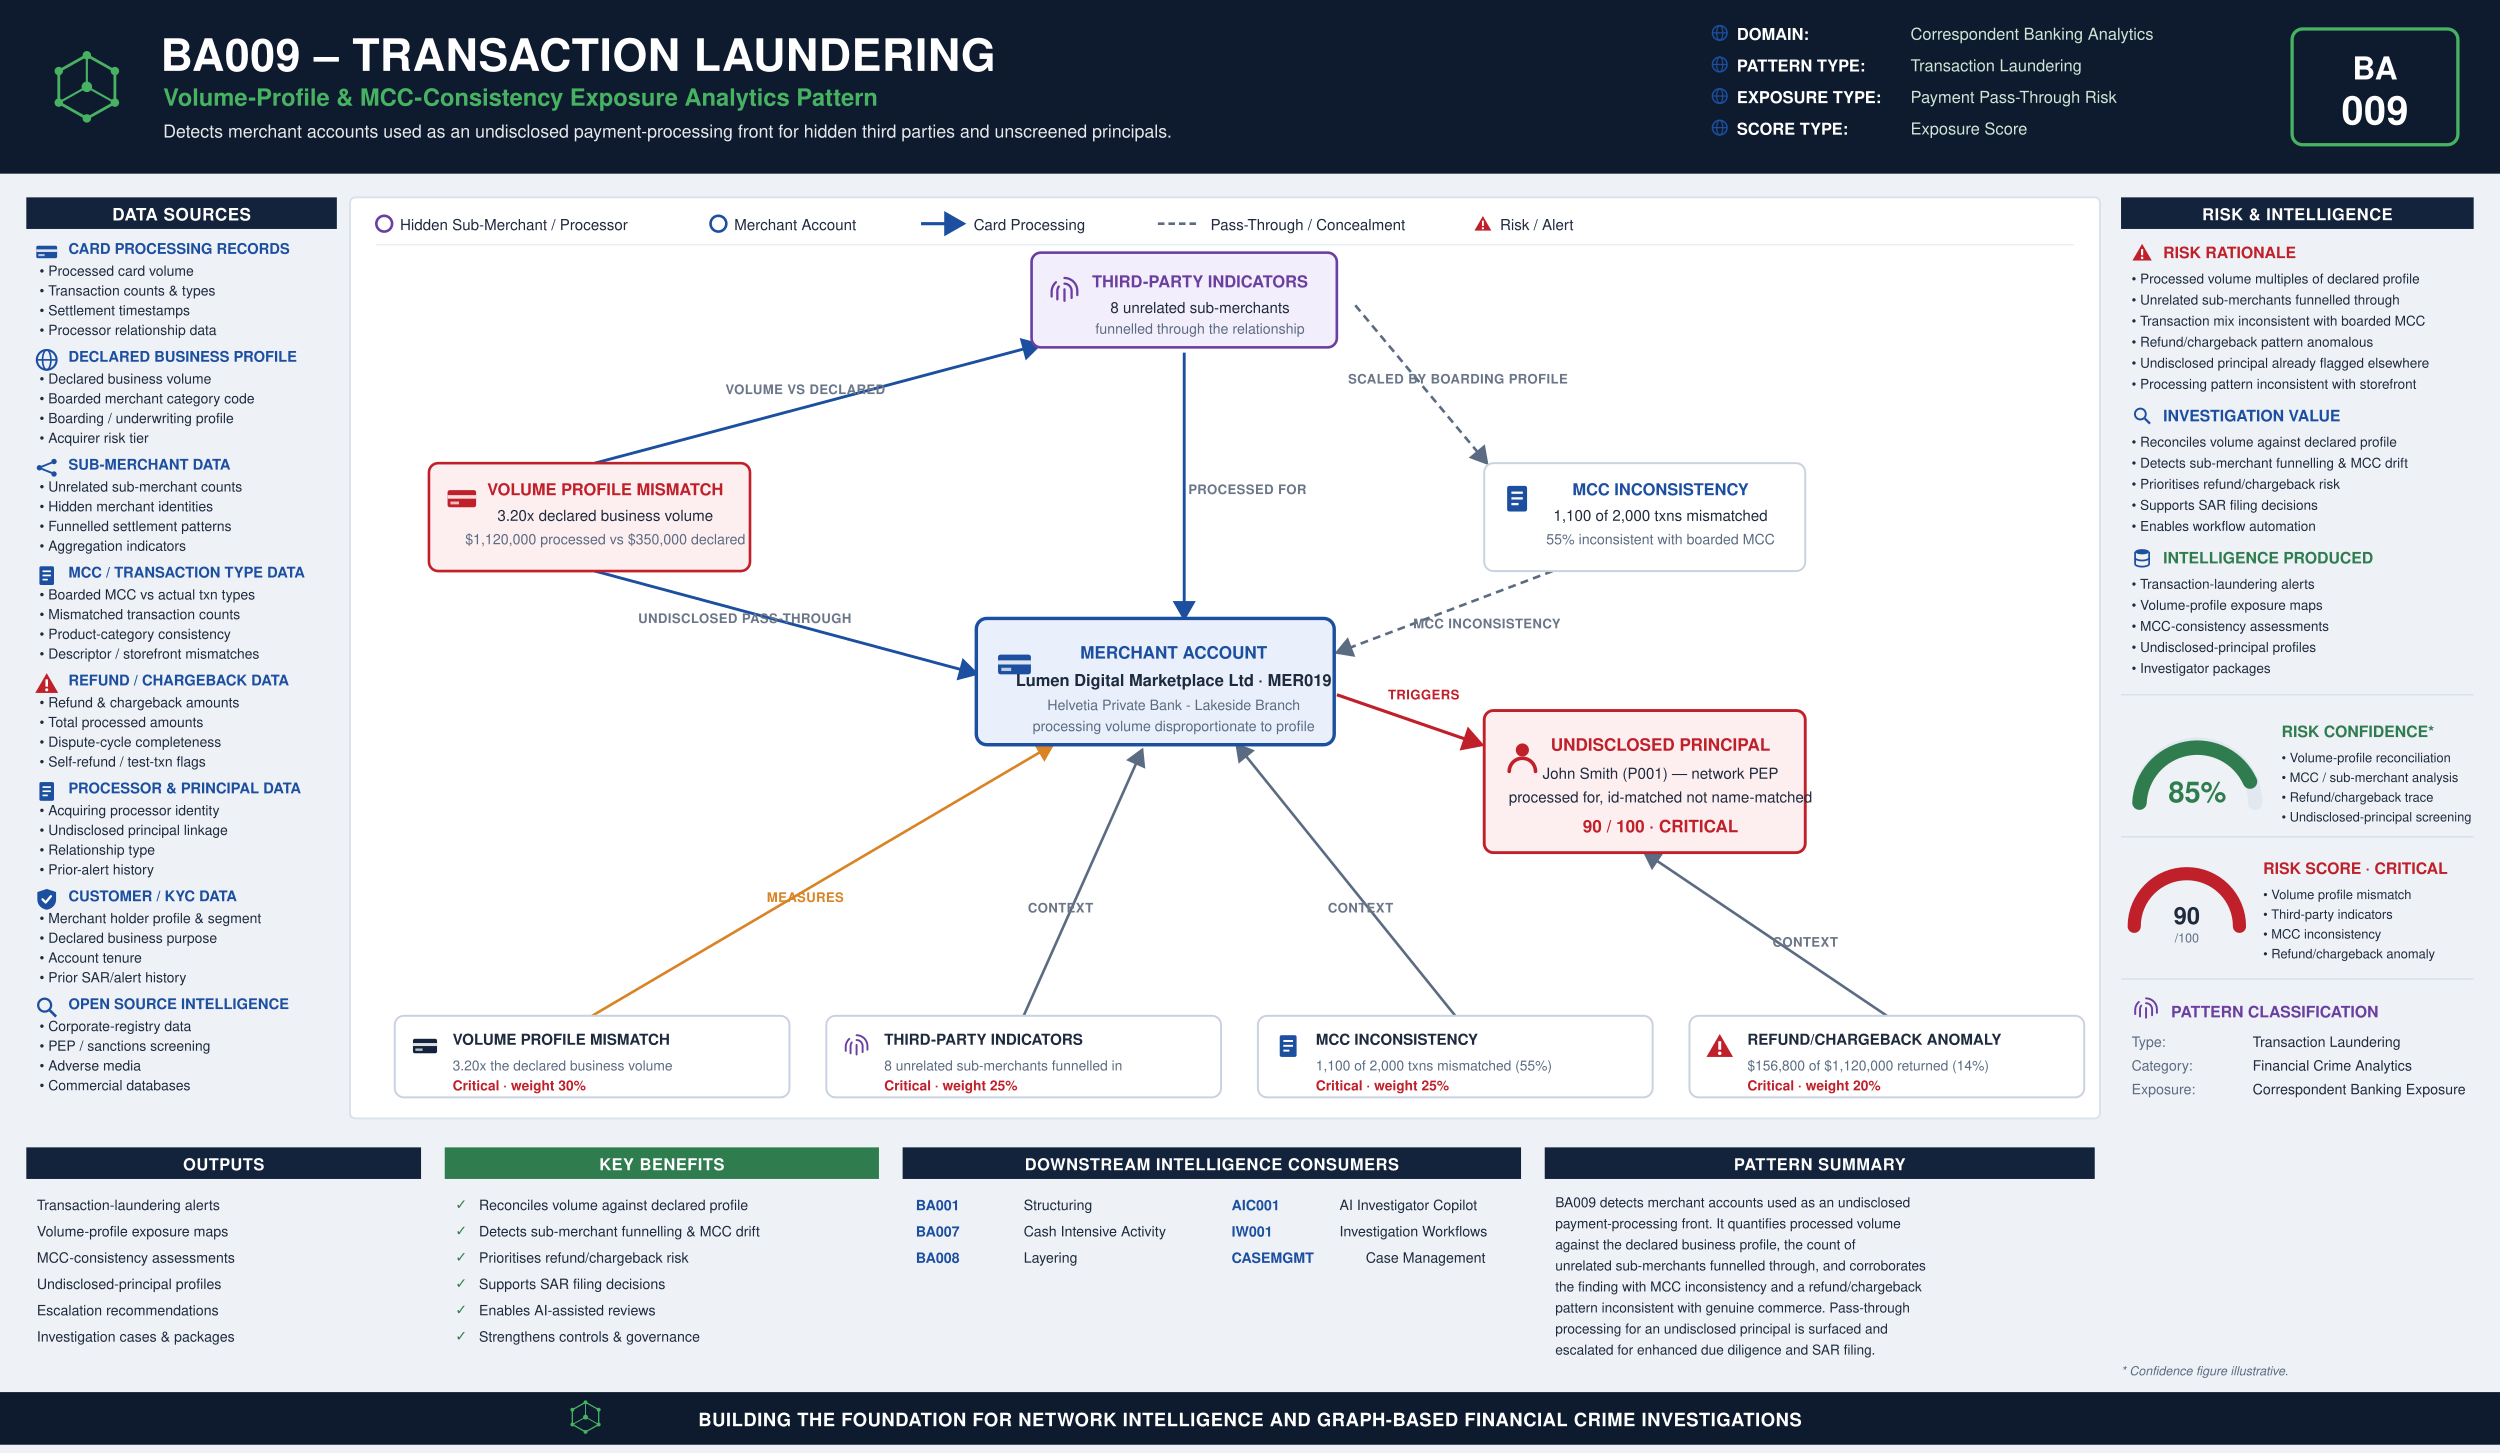
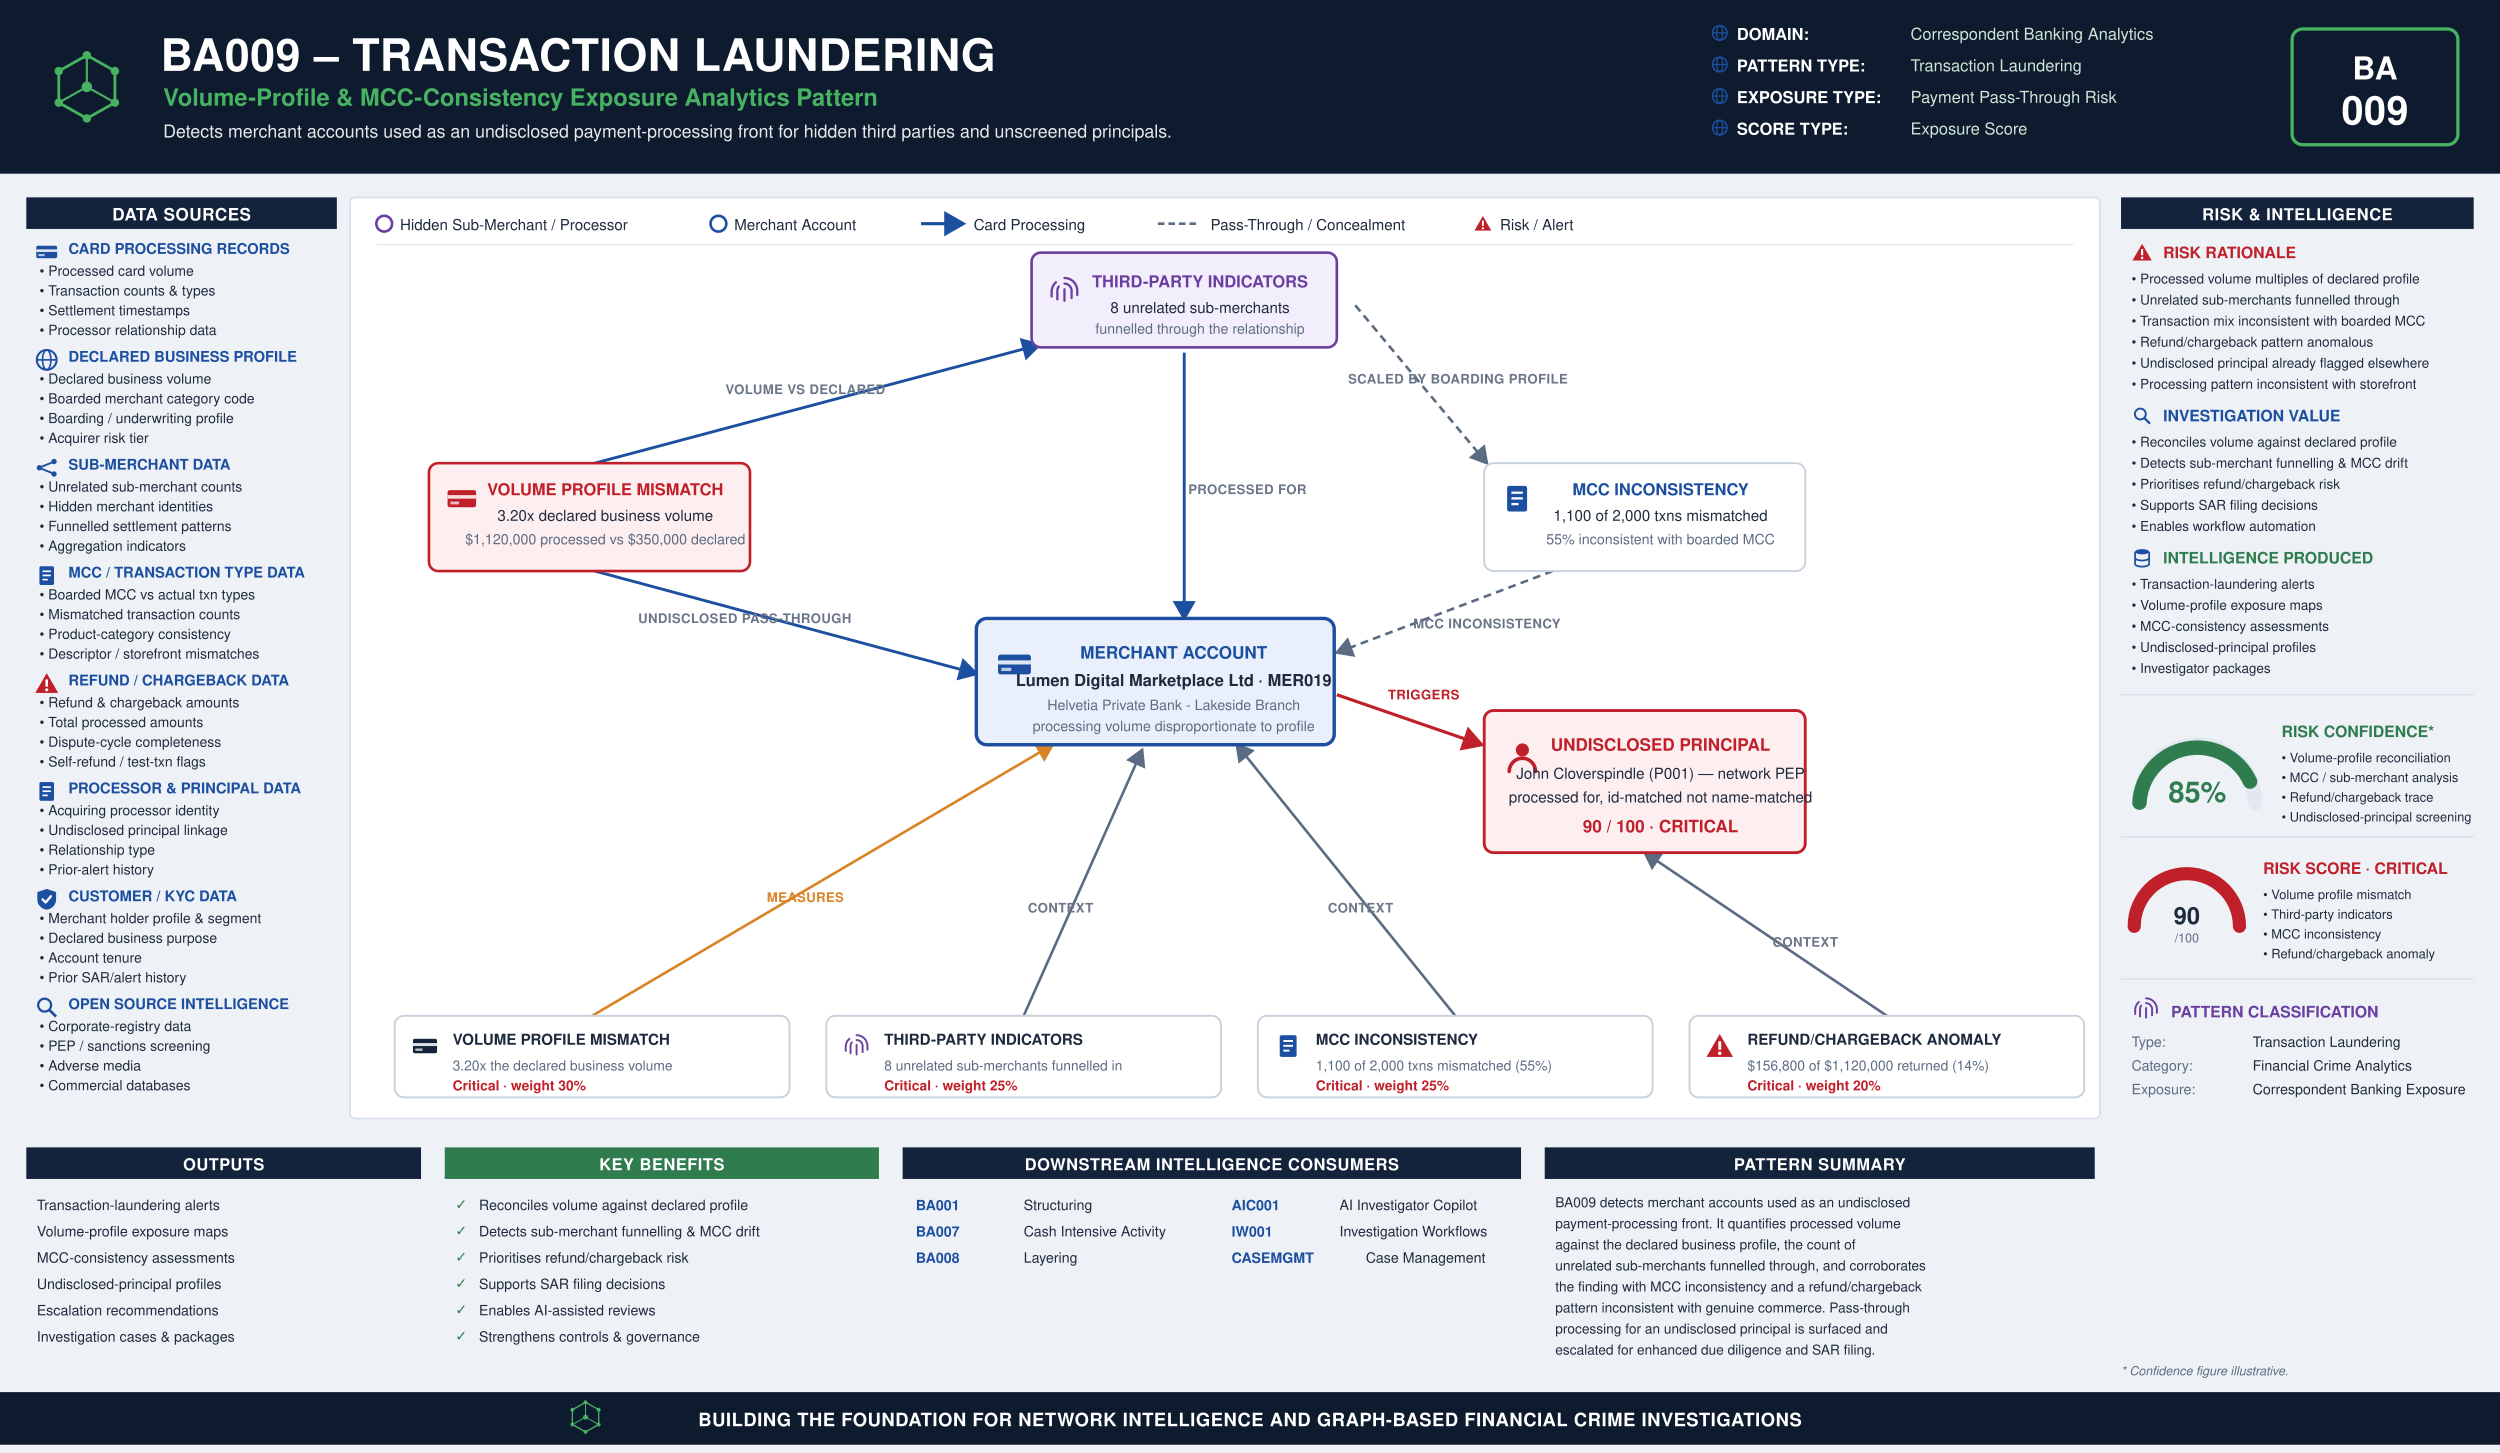
<svg xmlns="http://www.w3.org/2000/svg" viewBox="0 0 1900 1104" font-family="Helvetica, Arial, sans-serif" text-rendering="geometricPrecision">
  <defs>
    <style>
      .nvy{fill:#12233b}.grn{fill:#2f7d4f}.red{fill:#c0202a}.gold{fill:#f4a920}.pur{fill:#6a3fa0}
      .wht{fill:#ffffff}.ink{fill:#1e2a3d}.blu{fill:#1c4fa0}.sub{fill:#5b6b82}
      .hd{fill:#ffffff;font-weight:bold;letter-spacing:.4px}
      .sh{font-weight:bold;fill:#1c4fa0}.b{font-weight:bold}
      .card{fill:#ffffff;stroke:#c9d2df;stroke-width:1.5}
      .elab{fill:#6b7688;font-weight:bold;letter-spacing:.3px}
      text{dominant-baseline:middle}
    </style>
    <marker id="ar" markerWidth="9" markerHeight="9" refX="6" refY="4" orient="auto">
      <path d="M0 0l7 4L0 8z" fill="#1c4fa0" />
    </marker>
    <marker id="arR" markerWidth="9" markerHeight="9" refX="6" refY="4" orient="auto">
      <path d="M0 0l7 4L0 8z" fill="#c0202a" />
    </marker>
    <marker id="arO" markerWidth="9" markerHeight="9" refX="6" refY="4" orient="auto">
      <path d="M0 0l7 4L0 8z" fill="#d98324" />
    </marker>
    <marker id="arG" markerWidth="9" markerHeight="9" refX="6" refY="4" orient="auto">
      <path d="M0 0l7 4L0 8z" fill="#5b6b82" />
    </marker>
    <symbol id="i-globe" viewBox="0 0 24 24">
      <circle cx="12" cy="12" r="9.5" fill="none" stroke="#1c4fa0" stroke-width="2" />
      <ellipse cx="12" cy="12" rx="4" ry="9.5" fill="none" stroke="#1c4fa0" stroke-width="1.6" />
      <line x1="2.5" y1="12" x2="21.5" y2="12" stroke="#1c4fa0" stroke-width="1.6" />
    </symbol>
    <symbol id="i-doc" viewBox="0 0 24 24">
      <rect x="5" y="3" width="14" height="18" rx="1.5" fill="#1c4fa0" />
      <rect x="8" y="7" width="8" height="1.6" fill="#fff" />
      <rect x="8" y="11" width="8" height="1.6" fill="#fff" />
      <rect x="8" y="15" width="5" height="1.6" fill="#fff" />
    </symbol>
    <symbol id="i-link" viewBox="0 0 24 24">
      <circle cx="5" cy="12" r="2.6" fill="#1c4fa0" />
      <circle cx="19" cy="6" r="2.6" fill="#1c4fa0" />
      <circle cx="19" cy="18" r="2.6" fill="#1c4fa0" />
      <line x1="7" y1="11" x2="17" y2="7" stroke="#1c4fa0" stroke-width="1.8" />
      <line x1="7" y1="13" x2="17" y2="17" stroke="#1c4fa0" stroke-width="1.8" />
    </symbol>
    <symbol id="i-search" viewBox="0 0 24 24">
      <circle cx="10" cy="10" r="6.2" fill="none" stroke="#1c4fa0" stroke-width="2.2" />
      <line x1="15" y1="15" x2="21" y2="21" stroke="#1c4fa0" stroke-width="2.6" />
    </symbol>
    <symbol id="i-shield" viewBox="0 0 24 24">
      <path d="M12 2 21 5v7c0 5.5-3.8 9-9 10-5.2-1-9-4.5-9-10V5z" fill="#1c4fa0" />
      <path d="M8 12l3 3 5-6" fill="none" stroke="#fff" stroke-width="2.2" stroke-linecap="round" stroke-linejoin="round" />
    </symbol>
    <symbol id="i-alert" viewBox="0 0 24 24">
      <path d="M12 2 23 21H1z" fill="#c0202a" />
      <rect x="10.8" y="8" width="2.4" height="7" fill="#fff" />
      <circle cx="12" cy="18" r="1.5" fill="#fff" />
    </symbol>
    <symbol id="i-db" viewBox="0 0 24 24">
      <ellipse cx="12" cy="5" rx="8" ry="3" fill="#1c4fa0" />
      <path d="M4 5v14c0 1.6 3.6 3 8 3s8-1.4 8-3V5" fill="none" stroke="#1c4fa0" stroke-width="2" />
      <path d="M4 12c0 1.6 3.6 3 8 3s8-1.4 8-3" fill="none" stroke="#1c4fa0" stroke-width="2" />
    </symbol>
    <symbol id="i-fp" viewBox="0 0 24 24">
      <g fill="none" stroke="#6a3fa0" stroke-width="1.6" stroke-linecap="round">
        <path d="M12 3a9 9 0 0 1 9 9v3" />
        <path d="M6 6a9 9 0 0 0-3 6v4" />
        <path d="M12 7a5 5 0 0 1 5 5v5" />
        <path d="M8 9a5 5 0 0 0-1 3v6" />
        <path d="M12 11v8" />
      </g>
    </symbol>
    <symbol id="i-card" viewBox="0 0 24 24">
      <rect x="2" y="6" width="20" height="12" rx="1.5" fill="currentColor" />
      <rect x="2" y="9.5" width="20" height="2.5" fill="#fff" opacity=".85" />
      <rect x="4" y="14" width="6" height="2" fill="#fff" opacity=".7" />
    </symbol>
    <symbol id="i-person" viewBox="0 0 24 24">
      <circle cx="12" cy="8" r="4" fill="currentColor" />
      <path d="M4 21c0-4.4 3.6-8 8-8s8 3.6 8 8" fill="none" stroke="currentColor" stroke-width="2.2" stroke-linecap="round" />
    </symbol>
    <symbol id="i-clock" viewBox="0 0 24 24">
      <circle cx="12" cy="12" r="9.5" fill="none" stroke="currentColor" stroke-width="2" />
      <path d="M12 6v6l4 3" fill="none" stroke="currentColor" stroke-width="2" stroke-linecap="round" />
    </symbol>
    <symbol id="i-hex" viewBox="0 0 48 48">
      <g fill="none" stroke="#46b262" stroke-width="1.6">
        <path d="M24 6 40 15v18L24 42 8 33V15z" />
      </g>
      <g fill="#46b262">
        <circle cx="24" cy="6" r="2.4" />
        <circle cx="40" cy="15" r="2.4" />
        <circle cx="40" cy="33" r="2.4" />
        <circle cx="24" cy="42" r="2.4" />
        <circle cx="8" cy="33" r="2.4" />
        <circle cx="8" cy="15" r="2.4" />
        <circle cx="24" cy="24" r="3" />
      </g>
      <g stroke="#46b262" stroke-width="1.2">
        <line x1="24" y1="24" x2="24" y2="6" />
        <line x1="24" y1="24" x2="40" y2="33" />
        <line x1="24" y1="24" x2="8" y2="33" />
      </g>
    </symbol>
  </defs>
  <rect width="1900" height="1104" fill="#eef1f6" />
  <rect x="0" y="0" width="1900" height="132" fill="#0e1b2e" />
  <use href="#i-hex" x="34" y="34" width="64" height="64" />
  <text x="122" y="42" class="hd" font-size="34">BA009 – TRANSACTION LAUNDERING</text>
  <text x="124" y="74" font-size="18" font-weight="bold" fill="#46b262">Volume-Profile &amp; MCC-Consistency Exposure Analytics Pattern</text>
  <text x="124" y="100" class="wht" font-size="13.5" opacity=".9">Detects merchant accounts used as an undisclosed payment-processing front for hidden third parties and unscreened principals.</text>
  <g font-size="12.5">
    <use href="#i-globe" x="1300" y="18" width="14" height="14" />
    <text x="1320" y="26" class="wht b">DOMAIN:</text>
    <text x="1452" y="26" fill="#cfe6d6">Correspondent Banking Analytics</text>
    <use href="#i-globe" x="1300" y="42" width="14" height="14" />
    <text x="1320" y="50" class="wht b">PATTERN TYPE:</text>
    <text x="1452" y="50" fill="#cfe6d6">Transaction Laundering</text>
    <use href="#i-globe" x="1300" y="66" width="14" height="14" />
    <text x="1320" y="74" class="wht b">EXPOSURE TYPE:</text>
    <text x="1452" y="74" fill="#cfe6d6">Payment Pass-Through Risk</text>
    <use href="#i-globe" x="1300" y="90" width="14" height="14" />
    <text x="1320" y="98" class="wht b">SCORE TYPE:</text>
    <text x="1452" y="98" fill="#cfe6d6">Exposure Score</text>
  </g>
  <rect x="1742" y="22" width="126" height="88" rx="8" fill="#0e1b2e" stroke="#46b262" stroke-width="2.5" />
  <text x="1805" y="52" class="hd" font-size="24" text-anchor="middle" fill="#46b262">BA</text>
  <text x="1805" y="84" class="hd" font-size="30" text-anchor="middle" fill="#46b262">009</text>
  <rect x="20" y="150" width="236" height="24" class="nvy" />
  <text x="138" y="163" class="hd" font-size="13" text-anchor="middle">DATA SOURCES</text>
  <g font-size="10.6">
    <g transform="translate(0,182)">
      <use href="#i-card" x="26" y="0" width="19" height="19" color="#1c4fa0" />
      <text x="52" y="7" class="sh" font-size="11.2">CARD PROCESSING RECORDS</text>
      <text x="30" y="24" class="ink">• Processed card volume</text>
      <text x="30" y="39" class="ink">• Transaction counts &amp; types</text>
      <text x="30" y="54" class="ink">• Settlement timestamps</text>
      <text x="30" y="69" class="ink">• Processor relationship data</text>
    </g>
    <g transform="translate(0,264)">
      <use href="#i-globe" x="26" y="0" width="19" height="19" />
      <text x="52" y="7" class="sh" font-size="11.2">DECLARED BUSINESS PROFILE</text>
      <text x="30" y="24" class="ink">• Declared business volume</text>
      <text x="30" y="39" class="ink">• Boarded merchant category code</text>
      <text x="30" y="54" class="ink">• Boarding / underwriting profile</text>
      <text x="30" y="69" class="ink">• Acquirer risk tier</text>
    </g>
    <g transform="translate(0,346)">
      <use href="#i-link" x="26" y="0" width="19" height="19" />
      <text x="52" y="7" class="sh" font-size="11.2">SUB-MERCHANT DATA</text>
      <text x="30" y="24" class="ink">• Unrelated sub-merchant counts</text>
      <text x="30" y="39" class="ink">• Hidden merchant identities</text>
      <text x="30" y="54" class="ink">• Funnelled settlement patterns</text>
      <text x="30" y="69" class="ink">• Aggregation indicators</text>
    </g>
    <g transform="translate(0,428)">
      <use href="#i-doc" x="26" y="0" width="19" height="19" />
      <text x="52" y="7" class="sh" font-size="11.2">MCC / TRANSACTION TYPE DATA</text>
      <text x="30" y="24" class="ink">• Boarded MCC vs actual txn types</text>
      <text x="30" y="39" class="ink">• Mismatched transaction counts</text>
      <text x="30" y="54" class="ink">• Product-category consistency</text>
      <text x="30" y="69" class="ink">• Descriptor / storefront mismatches</text>
    </g>
    <g transform="translate(0,510)">
      <use href="#i-alert" x="26" y="0" width="19" height="19" />
      <text x="52" y="7" class="sh" font-size="11.2">REFUND / CHARGEBACK DATA</text>
      <text x="30" y="24" class="ink">• Refund &amp; chargeback amounts</text>
      <text x="30" y="39" class="ink">• Total processed amounts</text>
      <text x="30" y="54" class="ink">• Dispute-cycle completeness</text>
      <text x="30" y="69" class="ink">• Self-refund / test-txn flags</text>
    </g>
    <g transform="translate(0,592)">
      <use href="#i-doc" x="26" y="0" width="19" height="19" />
      <text x="52" y="7" class="sh" font-size="11.2">PROCESSOR &amp; PRINCIPAL DATA</text>
      <text x="30" y="24" class="ink">• Acquiring processor identity</text>
      <text x="30" y="39" class="ink">• Undisclosed principal linkage</text>
      <text x="30" y="54" class="ink">• Relationship type</text>
      <text x="30" y="69" class="ink">• Prior-alert history</text>
    </g>
    <g transform="translate(0,674)">
      <use href="#i-shield" x="26" y="0" width="19" height="19" />
      <text x="52" y="7" class="sh" font-size="11.2">CUSTOMER / KYC DATA</text>
      <text x="30" y="24" class="ink">• Merchant holder profile &amp; segment</text>
      <text x="30" y="39" class="ink">• Declared business purpose</text>
      <text x="30" y="54" class="ink">• Account tenure</text>
      <text x="30" y="69" class="ink">• Prior SAR/alert history</text>
    </g>
    <g transform="translate(0,756)">
      <use href="#i-search" x="26" y="0" width="19" height="19" />
      <text x="52" y="7" class="sh" font-size="11.2">OPEN SOURCE INTELLIGENCE</text>
      <text x="30" y="24" class="ink">• Corporate-registry data</text>
      <text x="30" y="39" class="ink">• PEP / sanctions screening</text>
      <text x="30" y="54" class="ink">• Adverse media</text>
      <text x="30" y="69" class="ink">• Commercial databases</text>
    </g>
  </g>
  <rect x="266" y="150" width="1330" height="700" rx="4" fill="#ffffff" stroke="#dbe2ec" stroke-width="1.5" />
  <g font-size="11.5" class="ink">
    <circle cx="292" cy="170" r="6" fill="none" stroke="#6a3fa0" stroke-width="2" />
    <text x="304" y="171">Hidden Sub-Merchant / Processor</text>
    <circle cx="546" cy="170" r="6" fill="none" stroke="#1c4fa0" stroke-width="2" />
    <text x="558" y="171">Merchant Account</text>
    <line x1="700" y1="170" x2="732" y2="170" stroke="#1c4fa0" stroke-width="2.4" marker-end="url(#ar)" />
    <text x="740" y="171">Card Processing</text>
    <line x1="880" y1="170" x2="912" y2="170" stroke="#5b6b82" stroke-width="2" stroke-dasharray="5 3" />
    <text x="920" y="171">Pass-Through / Concealment</text>
    <use href="#i-alert" x="1120" y="163" width="14" height="14" />
    <text x="1140" y="171">Risk / Alert</text>
  </g>
  <line x1="286" y1="186" x2="1576" y2="186" stroke="#e6ebf2" />
  <g fill="none">
    <path d="M452 352 L790 262" stroke="#1c4fa0" stroke-width="2.2" marker-end="url(#ar)" />
    <path d="M1030 232 L1130 352" stroke="#5b6b82" stroke-width="2" stroke-dasharray="6 4" marker-end="url(#arG)" />
    <path d="M900 268 L900 470" stroke="#1c4fa0" stroke-width="2.2" marker-end="url(#ar)" />
    <path d="M1180 434 L1016 496" stroke="#5b6b82" stroke-width="2" stroke-dasharray="6 4" marker-end="url(#arG)" />
    <path d="M452 434 L742 512" stroke="#1c4fa0" stroke-width="2.2" marker-end="url(#ar)" />
    <path d="M1016 528 L1126 566" stroke="#c0202a" stroke-width="2.4" marker-end="url(#arR)" />
    <path d="M450 772 L800 566" stroke="#d98324" stroke-width="2" marker-end="url(#arO)" />
    <path d="M778 772 L868 570" stroke="#5b6b82" stroke-width="2" marker-end="url(#arG)" />
    <path d="M1106 772 L940 566" stroke="#5b6b82" stroke-width="2" marker-end="url(#arG)" />
    <path d="M1434 772 L1250 648" stroke="#5b6b82" stroke-width="2" marker-end="url(#arG)" />
  </g>
  <g font-size="10" class="elab" text-anchor="middle">
    <text x="612" y="296">VOLUME VS DECLARED</text>
    <text x="1108" y="288" fill="#6b7688">SCALED BY BOARDING PROFILE</text>
    <text x="948" y="372">PROCESSED FOR</text>
    <text x="1130" y="474" fill="#6b7688">MCC INCONSISTENCY</text>
    <text x="566" y="470">UNDISCLOSED PASS-THROUGH</text>
    <text x="1082" y="528" fill="#c0202a">TRIGGERS</text>
    <text x="612" y="682" fill="#d98324">MEASURES</text>
    <text x="806" y="690">CONTEXT</text>
    <text x="1034" y="690">CONTEXT</text>
    <text x="1372" y="716">CONTEXT</text>
  </g>
  <g>
    <rect x="326" y="352" width="244" height="82" rx="7" fill="#fdeef0" stroke="#c0202a" stroke-width="2" />
    <use href="#i-card" x="338" y="366" width="26" height="26" color="#c0202a" />
    <text x="460" y="372" class="red b" font-size="12.5" text-anchor="middle">VOLUME PROFILE MISMATCH</text>
    <text x="460" y="392" class="ink" font-size="11.5" text-anchor="middle">3.20x declared business volume</text>
    <text x="460" y="410" class="sub" font-size="10.8" text-anchor="middle">$1,120,000 processed vs $350,000 declared</text>
  </g>
  <g>
    <rect x="784" y="192" width="232" height="72" rx="7" fill="#f3eefb" stroke="#6a3fa0" stroke-width="2" />
    <use href="#i-fp" x="796" y="208" width="26" height="26" />
    <text x="912" y="214" class="pur b" font-size="12.5" text-anchor="middle">THIRD-PARTY INDICATORS</text>
    <text x="912" y="234" class="ink" font-size="11.5" text-anchor="middle">8 unrelated sub-merchants</text>
    <text x="912" y="250" class="sub" font-size="10.8" text-anchor="middle">funnelled through the relationship</text>
  </g>
  <g>
    <rect x="1128" y="352" width="244" height="82" rx="7" class="card" />
    <use href="#i-doc" x="1140" y="366" width="26" height="26" />
    <text x="1262" y="372" class="blu b" font-size="12.5" text-anchor="middle">MCC INCONSISTENCY</text>
    <text x="1262" y="392" class="ink" font-size="11.5" text-anchor="middle">1,100 of 2,000 txns mismatched</text>
    <text x="1262" y="410" class="sub" font-size="10.8" text-anchor="middle">55% inconsistent with boarded MCC</text>
  </g>
  <g>
    <rect x="742" y="470" width="272" height="96" rx="8" fill="#e9f0fb" stroke="#1c4fa0" stroke-width="2.6" />
    <use href="#i-card" x="756" y="490" width="30" height="30" color="#1c4fa0" />
    <text x="892" y="496" class="blu b" font-size="13" text-anchor="middle">MERCHANT ACCOUNT</text>
    <text x="892" y="517" class="ink b" font-size="12.5" text-anchor="middle">Lumen Digital Marketplace Ltd · MER019</text>
    <text x="892" y="536" class="sub" font-size="10.8" text-anchor="middle">Helvetia Private Bank - Lakeside Branch</text>
    <text x="892" y="552" class="sub" font-size="10.8" text-anchor="middle">processing volume disproportionate to profile</text>
  </g>
  <g>
    <rect x="1128" y="540" width="244" height="108" rx="7" fill="#fdeef0" stroke="#c0202a" stroke-width="2.2" />
    <use href="#i-person" x="1142" y="560" width="30" height="30" color="#c0202a" />
    <text x="1262" y="566" class="red b" font-size="13" text-anchor="middle">UNDISCLOSED PRINCIPAL</text>
-     <text x="1262" y="588" class="ink" font-size="11.5" text-anchor="middle">John Smith (P001) — network PEP</text>
+     <text x="1262" y="588" class="ink" font-size="11.5" text-anchor="middle">John Cloverspindle (P001) — network PEP</text>
    <text x="1262" y="606" class="ink" font-size="11.5" text-anchor="middle">processed for, id-matched not name-matched</text>
    <text x="1262" y="628" class="red b" font-size="13" text-anchor="middle">90 / 100 · CRITICAL</text>
  </g>
  <g>
    <rect x="300" y="772" width="300" height="62" rx="7" class="card" />
    <use href="#i-card" x="312" y="784" width="22" height="22" color="#12233b" />
    <text x="344" y="790" class="ink b" font-size="11.5">VOLUME PROFILE MISMATCH</text>
    <text x="344" y="810" class="sub" font-size="10.5">3.20x the declared business volume</text>
    <text x="344" y="825" class="red b" font-size="10.5">Critical · weight 30%</text>
    <rect x="628" y="772" width="300" height="62" rx="7" class="card" />
    <use href="#i-fp" x="640" y="784" width="22" height="22" />
    <text x="672" y="790" class="ink b" font-size="11.5">THIRD-PARTY INDICATORS</text>
    <text x="672" y="810" class="sub" font-size="10.5">8 unrelated sub-merchants funnelled in</text>
    <text x="672" y="825" class="red b" font-size="10.5">Critical · weight 25%</text>
    <rect x="956" y="772" width="300" height="62" rx="7" class="card" />
    <use href="#i-doc" x="968" y="784" width="22" height="22" />
    <text x="1000" y="790" class="ink b" font-size="11.5">MCC INCONSISTENCY</text>
    <text x="1000" y="810" class="sub" font-size="10.5">1,100 of 2,000 txns mismatched (55%)</text>
    <text x="1000" y="825" class="red b" font-size="10.5">Critical · weight 25%</text>
    <rect x="1284" y="772" width="300" height="62" rx="7" class="card" />
    <use href="#i-alert" x="1296" y="784" width="22" height="22" />
    <text x="1328" y="790" class="ink b" font-size="11.5">REFUND/CHARGEBACK ANOMALY</text>
    <text x="1328" y="810" class="sub" font-size="10.5">$156,800 of $1,120,000 returned (14%)</text>
    <text x="1328" y="825" class="red b" font-size="10.5">Critical · weight 20%</text>
  </g>
  <rect x="1612" y="150" width="268" height="24" class="nvy" />
  <text x="1746" y="163" class="hd" font-size="12.5" text-anchor="middle">RISK &amp; INTELLIGENCE</text>
  <g font-size="10.3">
    <use href="#i-alert" x="1620" y="184" width="16" height="16" />
    <text x="1644" y="192" class="red b" font-size="12">RISK RATIONALE</text>
    <g class="ink">
      <text x="1620" y="212">• Processed volume multiples of declared profile</text>
      <text x="1620" y="228">• Unrelated sub-merchants funnelled through</text>
      <text x="1620" y="244">• Transaction mix inconsistent with boarded MCC</text>
      <text x="1620" y="260">• Refund/chargeback pattern anomalous</text>
      <text x="1620" y="276">• Undisclosed principal already flagged elsewhere</text>
      <text x="1620" y="292">• Processing pattern inconsistent with storefront</text>
    </g>
    <use href="#i-search" x="1620" y="308" width="16" height="16" />
    <text x="1644" y="316" class="blu b" font-size="12">INVESTIGATION VALUE</text>
    <g class="ink">
      <text x="1620" y="336">• Reconciles volume against declared profile</text>
      <text x="1620" y="352">• Detects sub-merchant funnelling &amp; MCC drift</text>
      <text x="1620" y="368">• Prioritises refund/chargeback risk</text>
      <text x="1620" y="384">• Supports SAR filing decisions</text>
      <text x="1620" y="400">• Enables workflow automation</text>
    </g>
    <use href="#i-db" x="1620" y="416" width="16" height="16" />
    <text x="1644" y="424" class="grn b" font-size="12">INTELLIGENCE PRODUCED</text>
    <g class="ink">
      <text x="1620" y="444">• Transaction-laundering alerts</text>
      <text x="1620" y="460">• Volume-profile exposure maps</text>
      <text x="1620" y="476">• MCC-consistency assessments</text>
      <text x="1620" y="492">• Undisclosed-principal profiles</text>
      <text x="1620" y="508">• Investigator packages</text>
    </g>
  </g>
  <line x1="1612" y1="528" x2="1880" y2="528" stroke="#d7deea" />
  <path d="M1626 610 A44 44 0 0 1 1714 610" fill="none" stroke="#e2e8f0" stroke-width="11" stroke-linecap="round" />
  <path d="M1626 610 A44 44 0 0 1 1710 594" fill="none" stroke="#2f7d4f" stroke-width="11" stroke-linecap="round" />
  <text x="1670" y="602" class="grn b" font-size="22" text-anchor="middle">85%</text>
  <text x="1734" y="556" class="grn b" font-size="12">RISK CONFIDENCE*</text>
  <g font-size="9.8" class="ink">
    <text x="1734" y="576">• Volume-profile reconciliation</text>
    <text x="1734" y="591">• MCC / sub-merchant analysis</text>
    <text x="1734" y="606">• Refund/chargeback trace</text>
    <text x="1734" y="621">• Undisclosed-principal screening</text>
  </g>
  <line x1="1612" y1="636" x2="1880" y2="636" stroke="#d7deea" />
  <path d="M1622 704 A40 40 0 0 1 1702 704" fill="none" stroke="#c0202a" stroke-width="10" stroke-linecap="round" />
  <text x="1662" y="696" class="ink b" font-size="18" text-anchor="middle">90</text>
  <text x="1662" y="713" class="sub" font-size="9.5" text-anchor="middle">/100</text>
  <text x="1720" y="660" class="red b" font-size="12">RISK SCORE · CRITICAL</text>
  <g font-size="9.8" class="ink">
    <text x="1720" y="680">• Volume profile mismatch</text>
    <text x="1720" y="695">• Third-party indicators</text>
    <text x="1720" y="710">• MCC inconsistency</text>
    <text x="1720" y="725">• Refund/chargeback anomaly</text>
  </g>
  <line x1="1612" y1="744" x2="1880" y2="744" stroke="#d7deea" />
  <use href="#i-fp" x="1620" y="756" width="22" height="22" />
  <text x="1650" y="769" class="pur b" font-size="12">PATTERN CLASSIFICATION</text>
  <g font-size="10.8">
    <text x="1620" y="792" class="sub">Type:</text>
    <text x="1712" y="792" class="ink">Transaction Laundering</text>
    <text x="1620" y="810" class="sub">Category:</text>
    <text x="1712" y="810" class="ink">Financial Crime Analytics</text>
    <text x="1620" y="828" class="sub">Exposure:</text>
    <text x="1712" y="828" class="ink">Correspondent Banking Exposure</text>
  </g>
  <g transform="translate(20,872)">
    <rect x="0" y="0" width="300" height="24" class="nvy" />
    <text x="150" y="13" class="hd" font-size="12.5" text-anchor="middle">OUTPUTS</text>
    <g font-size="10.8" class="ink">
      <text x="8" y="44">Transaction-laundering alerts</text>
      <text x="8" y="64">Volume-profile exposure maps</text>
      <text x="8" y="84">MCC-consistency assessments</text>
      <text x="8" y="104">Undisclosed-principal profiles</text>
      <text x="8" y="124">Escalation recommendations</text>
      <text x="8" y="144">Investigation cases &amp; packages</text>
    </g>
  </g>
  <g transform="translate(338,872)">
    <rect x="0" y="0" width="330" height="24" class="grn" />
    <text x="165" y="13" class="hd" font-size="12.5" text-anchor="middle">KEY BENEFITS</text>
    <g font-size="10.8" class="ink">
      <g fill="#2f7d4f" font-weight="bold">
        <text x="8" y="44">✓</text>
        <text x="8" y="64">✓</text>
        <text x="8" y="84">✓</text>
        <text x="8" y="104">✓</text>
        <text x="8" y="124">✓</text>
        <text x="8" y="144">✓</text>
      </g>
      <text x="26" y="44">Reconciles volume against declared profile</text>
      <text x="26" y="64">Detects sub-merchant funnelling &amp; MCC drift</text>
      <text x="26" y="84">Prioritises refund/chargeback risk</text>
      <text x="26" y="104">Supports SAR filing decisions</text>
      <text x="26" y="124">Enables AI-assisted reviews</text>
      <text x="26" y="144">Strengthens controls &amp; governance</text>
    </g>
  </g>
  <g transform="translate(686,872)">
    <rect x="0" y="0" width="470" height="24" class="nvy" />
    <text x="235" y="13" class="hd" font-size="12.5" text-anchor="middle">DOWNSTREAM INTELLIGENCE CONSUMERS</text>
    <g font-size="10.8">
      <text x="10" y="44" class="sh">BA001</text>
      <text x="92" y="44" class="ink">Structuring</text>
      <text x="10" y="64" class="sh">BA007</text>
      <text x="92" y="64" class="ink">Cash Intensive Activity</text>
      <text x="10" y="84" class="sh">BA008</text>
      <text x="92" y="84" class="ink">Layering</text>
      <text x="250" y="44" class="sh">AIC001</text>
      <text x="332" y="44" class="ink">AI Investigator Copilot</text>
      <text x="250" y="64" class="sh">IW001</text>
      <text x="332" y="64" class="ink">Investigation Workflows</text>
      <text x="250" y="84" class="sh">CASEMGMT</text>
      <text x="352" y="84" class="ink">Case Management</text>
    </g>
  </g>
  <g transform="translate(1174,872)">
    <rect x="0" y="0" width="418" height="24" class="nvy" />
    <text x="209" y="13" class="hd" font-size="12.5" text-anchor="middle">PATTERN SUMMARY</text>
    <g font-size="10.4" class="ink">
      <text x="8" y="42">BA009 detects merchant accounts used as an undisclosed</text>
      <text x="8" y="58">payment-processing front. It quantifies processed volume</text>
      <text x="8" y="74">against the declared business profile, the count of</text>
      <text x="8" y="90">unrelated sub-merchants funnelled through, and corroborates</text>
      <text x="8" y="106">the finding with MCC inconsistency and a refund/chargeback</text>
      <text x="8" y="122">pattern inconsistent with genuine commerce. Pass-through</text>
      <text x="8" y="138">processing for an undisclosed principal is surfaced and</text>
      <text x="8" y="154">escalated for enhanced due diligence and SAR filing.</text>
    </g>
  </g>
  <text x="1612" y="1042" class="sub" font-size="9.5" font-style="italic">* Confidence figure illustrative.</text>
  <rect x="0" y="1058" width="1900" height="40" fill="#0e1b2e" />
  <use href="#i-hex" x="430" y="1062" width="30" height="30" />
  <text x="950" y="1079" class="hd" font-size="14" text-anchor="middle">BUILDING THE FOUNDATION FOR NETWORK INTELLIGENCE AND GRAPH-BASED FINANCIAL CRIME INVESTIGATIONS</text>
</svg>
